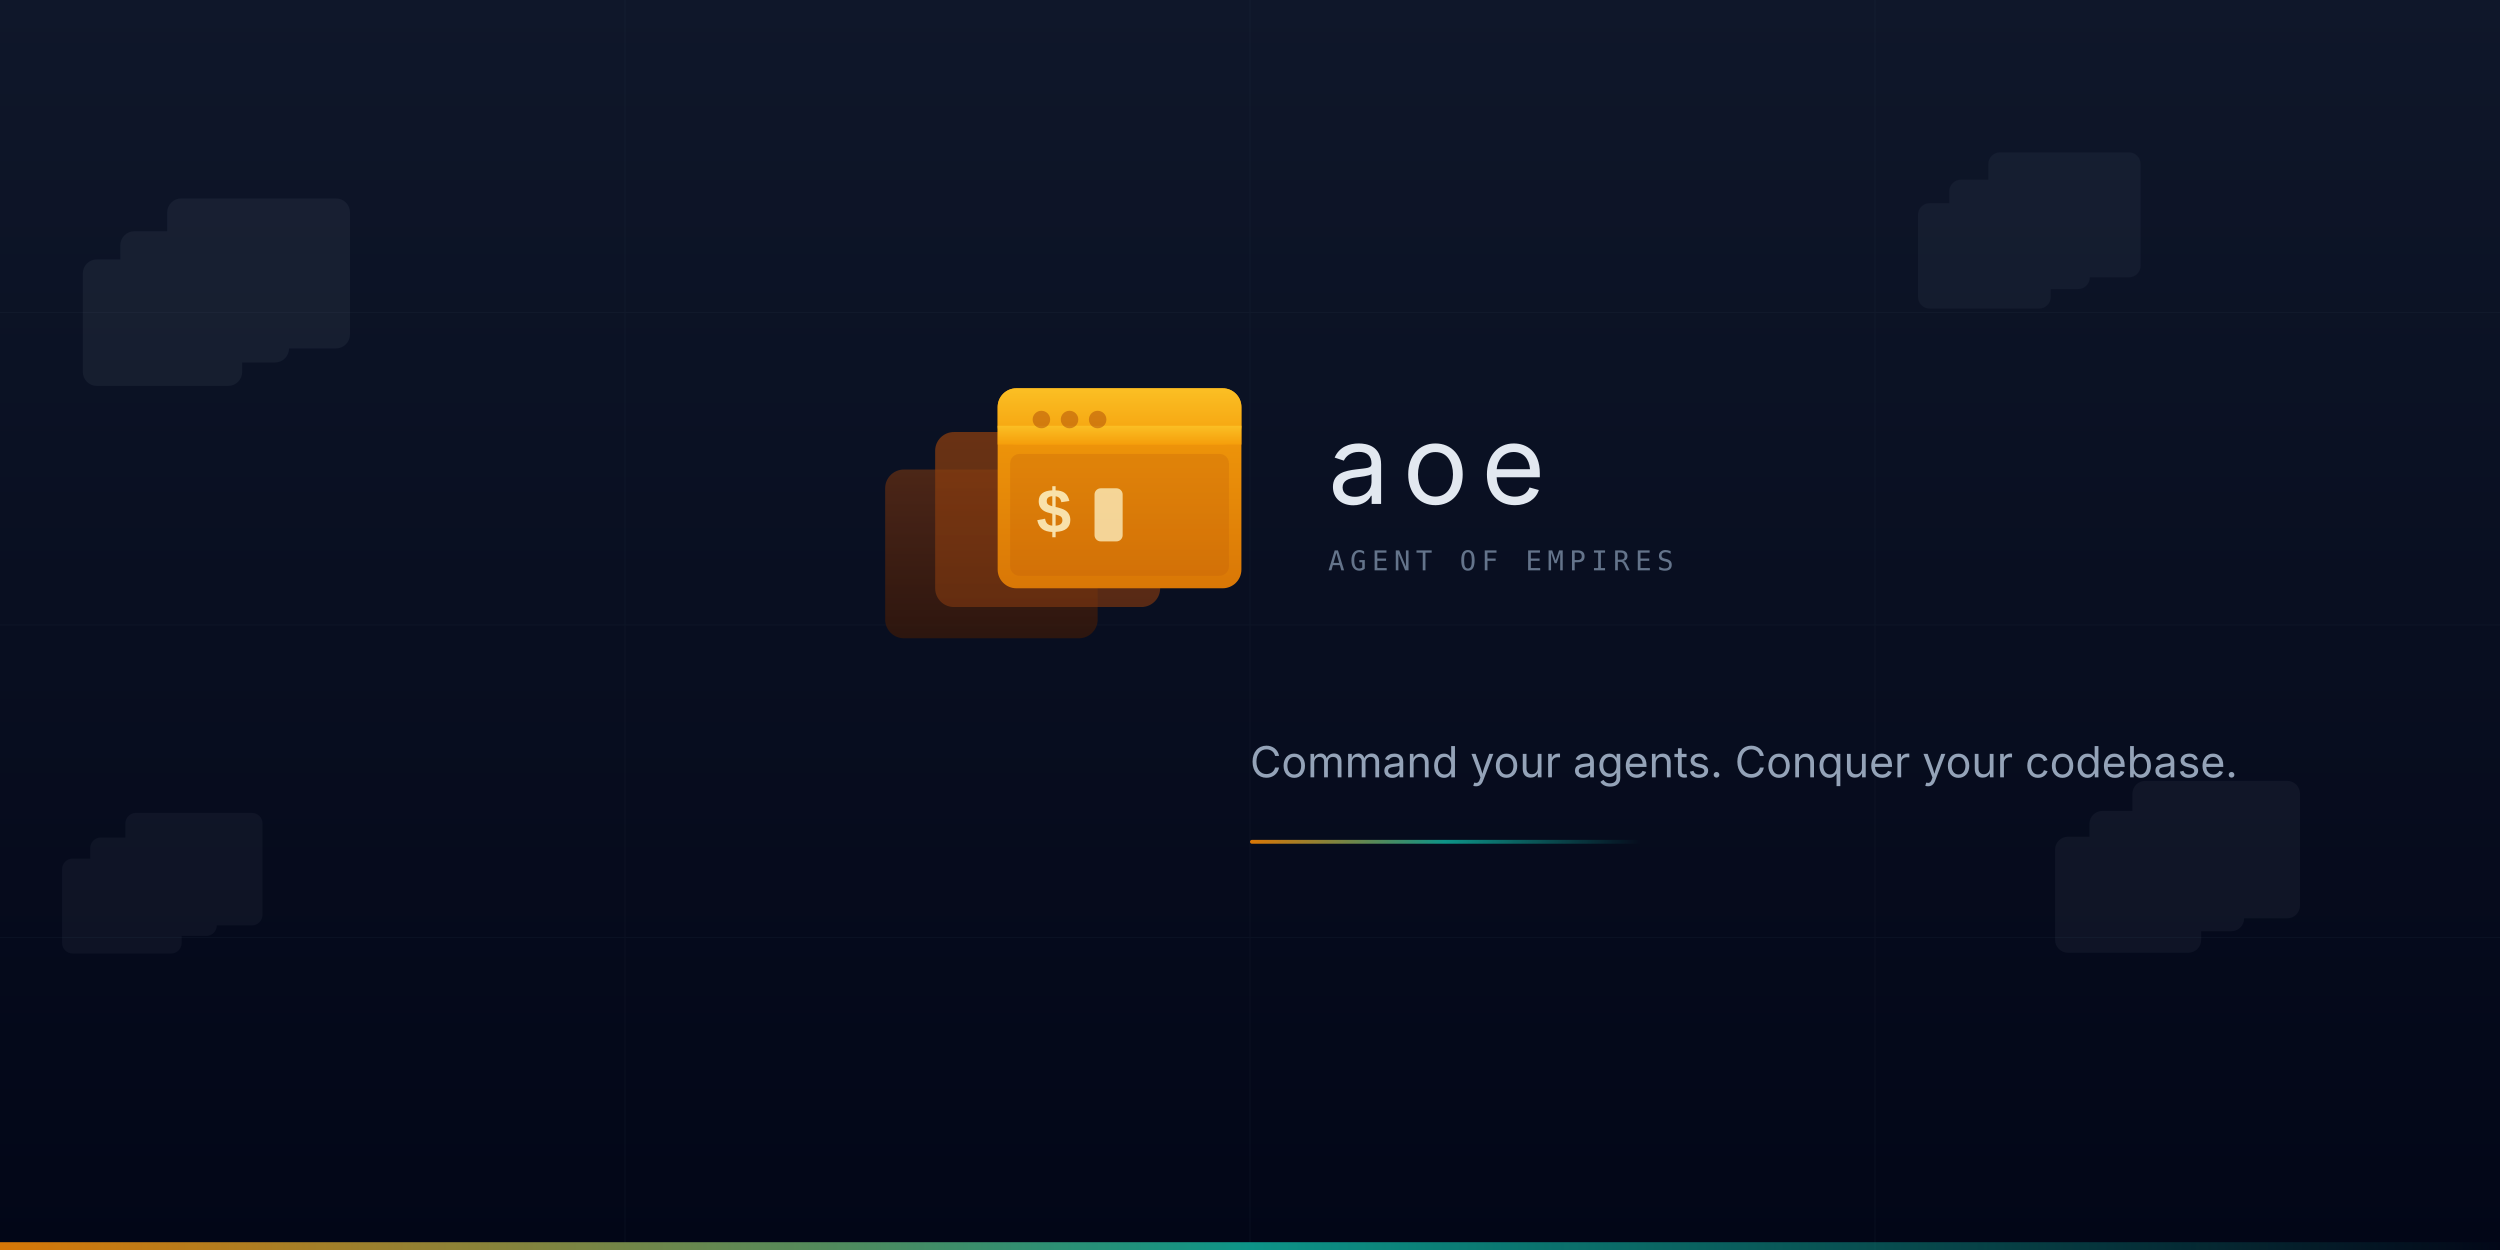
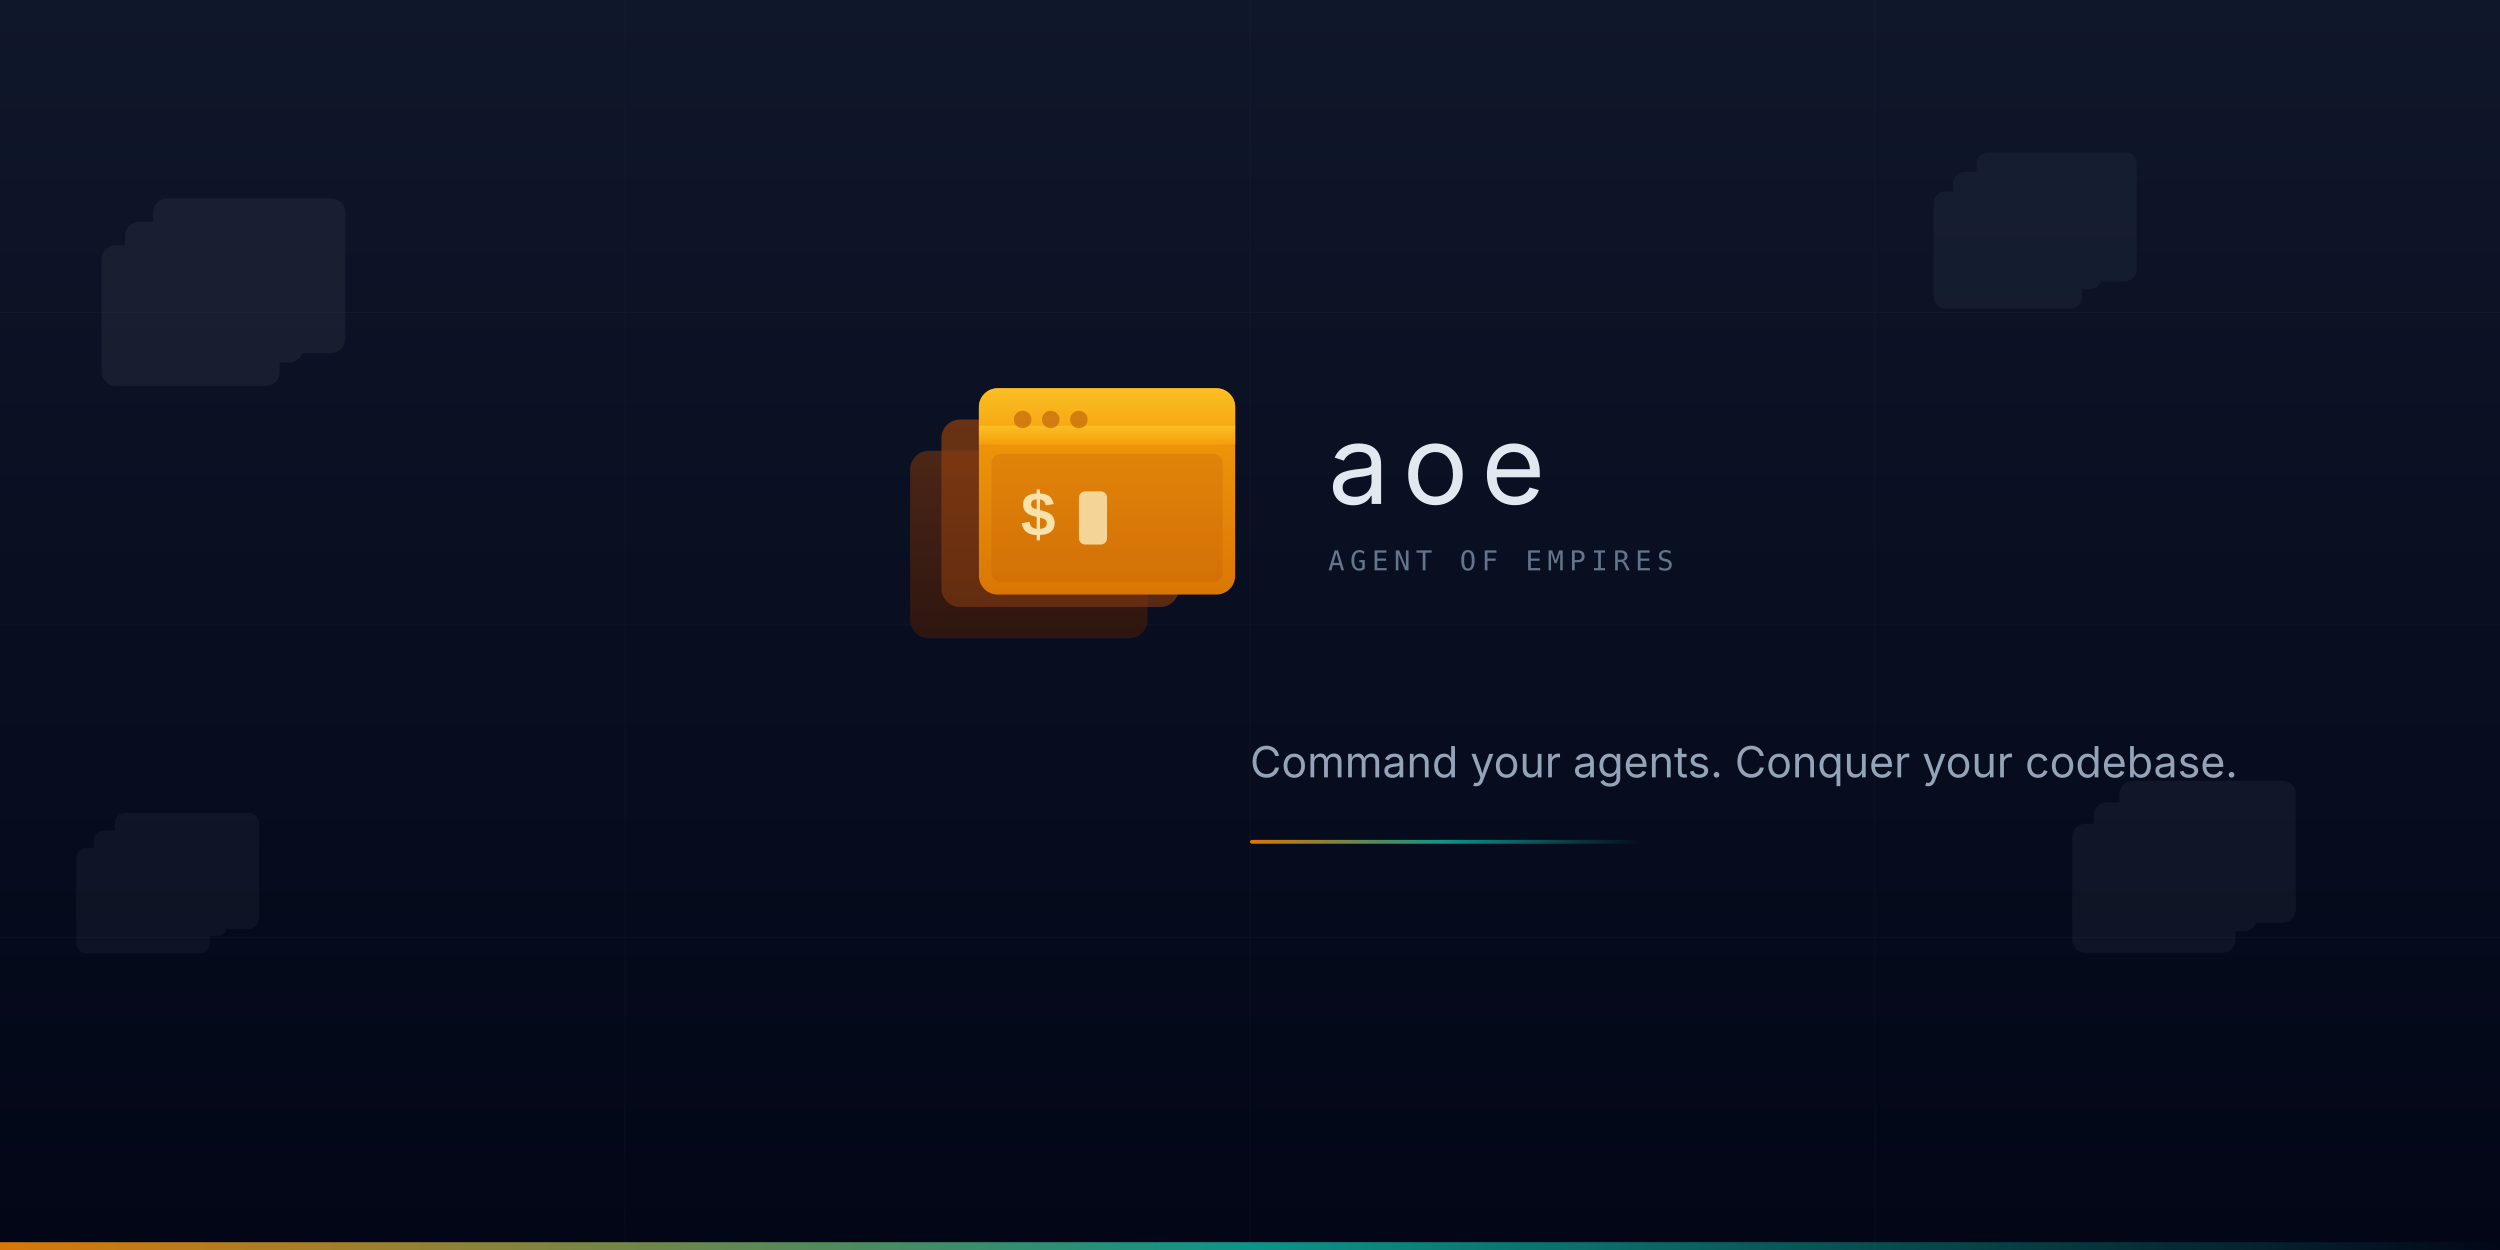
<svg xmlns="http://www.w3.org/2000/svg" width="1280" height="640" viewBox="0 0 1280 640">
  <defs>
    <linearGradient id="bg" x1="0" y1="0" x2="0" y2="1">
      <stop offset="0%" stop-color="#0f172a" />
      <stop offset="100%" stop-color="#020617" />
    </linearGradient>
    <linearGradient id="win-back" x1="0" y1="0" x2="0" y2="1">
      <stop offset="0%" stop-color="#78350f" />
      <stop offset="100%" stop-color="#451a03" />
    </linearGradient>
    <linearGradient id="win-mid" x1="0" y1="0" x2="0" y2="1">
      <stop offset="0%" stop-color="#92400e" />
      <stop offset="100%" stop-color="#78350f" />
    </linearGradient>
    <linearGradient id="win-front" x1="0" y1="0" x2="0" y2="1">
      <stop offset="0%" stop-color="#f59e0b" />
      <stop offset="100%" stop-color="#d97706" />
    </linearGradient>
    <linearGradient id="titlebar" x1="0" y1="0" x2="0" y2="1">
      <stop offset="0%" stop-color="#fbbf24" />
      <stop offset="100%" stop-color="#f59e0b" />
    </linearGradient>
    <linearGradient id="accent-line" x1="0" y1="0" x2="1" y2="0">
      <stop offset="0%" stop-color="#d97706" />
      <stop offset="50%" stop-color="#0d9488" />
      <stop offset="100%" stop-color="#0d9488" stop-opacity="0" />
    </linearGradient>
  </defs>
  <rect width="1280" height="640" fill="url(#bg)" />
  <g stroke="#334155" stroke-width="0.5" opacity="0.12">
    <line x1="0" y1="160" x2="1280" y2="160" />
    <line x1="0" y1="320" x2="1280" y2="320" />
    <line x1="0" y1="480" x2="1280" y2="480" />
    <line x1="320" y1="0" x2="320" y2="640" />
    <line x1="640" y1="0" x2="640" y2="640" />
    <line x1="960" y1="0" x2="960" y2="640" />
  </g>
  <g transform="translate(40, 80) scale(1.2)" opacity="0.08">
-     <rect x="2" y="44" width="68" height="54" rx="6" fill="#94a3b8" />
-     <rect x="18" y="32" width="72" height="56" rx="6" fill="#94a3b8" />
-     <rect x="38" y="18" width="78" height="64" rx="6" fill="#94a3b8" />
+     <rect x="10" y="38" width="76" height="60" rx="6" fill="#94a3b8" />
+     <rect x="20" y="28" width="76" height="60" rx="6" fill="#94a3b8" />
+     <rect x="32" y="18" width="82" height="66" rx="6" fill="#94a3b8" />
  </g>
  <g transform="translate(980, 60) scale(1.0)" opacity="0.06">
-     <rect x="2" y="44" width="68" height="54" rx="6" fill="#94a3b8" />
-     <rect x="18" y="32" width="72" height="56" rx="6" fill="#94a3b8" />
-     <rect x="38" y="18" width="78" height="64" rx="6" fill="#94a3b8" />
+     <rect x="10" y="38" width="76" height="60" rx="6" fill="#94a3b8" />
+     <rect x="20" y="28" width="76" height="60" rx="6" fill="#94a3b8" />
+     <rect x="32" y="18" width="82" height="66" rx="6" fill="#94a3b8" />
  </g>
  <g transform="translate(30, 400) scale(0.9)" opacity="0.06">
-     <rect x="2" y="44" width="68" height="54" rx="6" fill="#94a3b8" />
-     <rect x="18" y="32" width="72" height="56" rx="6" fill="#94a3b8" />
-     <rect x="38" y="18" width="78" height="64" rx="6" fill="#94a3b8" />
+     <rect x="10" y="38" width="76" height="60" rx="6" fill="#94a3b8" />
+     <rect x="20" y="28" width="76" height="60" rx="6" fill="#94a3b8" />
+     <rect x="32" y="18" width="82" height="66" rx="6" fill="#94a3b8" />
  </g>
  <g transform="translate(1050, 380) scale(1.1)" opacity="0.07">
-     <rect x="2" y="44" width="68" height="54" rx="6" fill="#94a3b8" />
-     <rect x="18" y="32" width="72" height="56" rx="6" fill="#94a3b8" />
-     <rect x="38" y="18" width="78" height="64" rx="6" fill="#94a3b8" />
+     <rect x="10" y="38" width="76" height="60" rx="6" fill="#94a3b8" />
+     <rect x="20" y="28" width="76" height="60" rx="6" fill="#94a3b8" />
+     <rect x="32" y="18" width="82" height="66" rx="6" fill="#94a3b8" />
  </g>
  <g transform="translate(450, 170) scale(1.6)">
-     <rect x="2" y="44" width="68" height="54" rx="6" fill="url(#win-back)" opacity="0.6" />
-     <rect x="18" y="32" width="72" height="56" rx="6" fill="url(#win-mid)" opacity="0.7" />
-     <rect x="38" y="18" width="78" height="64" rx="6" fill="url(#win-front)" />
-     <rect x="38" y="18" width="78" height="18" rx="6" fill="url(#titlebar)" />
-     <rect x="38" y="30" width="78" height="6" fill="url(#titlebar)" />
-     <circle cx="52" cy="28" r="2.8" fill="#b45309" opacity="0.55" />
-     <circle cx="61" cy="28" r="2.8" fill="#b45309" opacity="0.55" />
-     <circle cx="70" cy="28" r="2.8" fill="#b45309" opacity="0.55" />
-     <rect x="42" y="39" width="70" height="39" rx="3" fill="#b45309" opacity="0.22" />
-     <text x="50" y="64" font-family="'Courier New', monospace" font-size="20" font-weight="bold" fill="#fef3c7" opacity="0.85">$</text>
-     <rect x="69" y="50" width="9" height="17" rx="2" fill="#fef3c7" opacity="0.75" />
+     <rect x="10" y="38" width="76" height="60" rx="6" fill="url(#win-back)" opacity="0.6" />
+     <rect x="20" y="28" width="76" height="60" rx="6" fill="url(#win-mid)" opacity="0.7" />
+     <g>
+       <rect x="32" y="18" width="82" height="66" rx="6" fill="url(#win-front)" />
+       <rect x="32" y="18" width="82" height="18" rx="6" fill="url(#titlebar)" />
+       <rect x="32" y="30" width="82" height="6" fill="url(#titlebar)" />
+       <circle cx="46" cy="28" r="2.8" fill="#b45309" opacity="0.55" />
+       <circle cx="55" cy="28" r="2.8" fill="#b45309" opacity="0.55" />
+       <circle cx="64" cy="28" r="2.8" fill="#b45309" opacity="0.55" />
+       <rect x="36" y="39" width="74" height="41" rx="3" fill="#b45309" opacity="0.22" />
+       <text x="45" y="65" font-family="'Courier New', monospace" font-size="20" font-weight="bold" fill="#fef3c7" opacity="0.85">$</text>
+       <rect x="64" y="51" width="9" height="17" rx="2" fill="#fef3c7" opacity="0.75" />
+     </g>
  </g>
  <text x="680" y="258" font-family="'Satoshi', 'DM Sans', 'Inter', system-ui, sans-serif" font-size="56" font-weight="400" fill="#e2e8f0" letter-spacing="0.12em">aoe</text>
  <text x="680" y="292" font-family="'JetBrains Mono', 'SF Mono', monospace" font-size="14" fill="#64748b" letter-spacing="0.2em">AGENT OF EMPIRES</text>
  <text x="640" y="398" font-family="'DM Sans', 'Inter', system-ui, sans-serif" font-size="22" fill="#94a3b8">Command your agents. Conquer your codebase.</text>
  <rect x="640" y="430" width="200" height="2" fill="url(#accent-line)" rx="1" />
  <rect x="0" y="636" width="1280" height="4" fill="url(#accent-line)" />
</svg>
